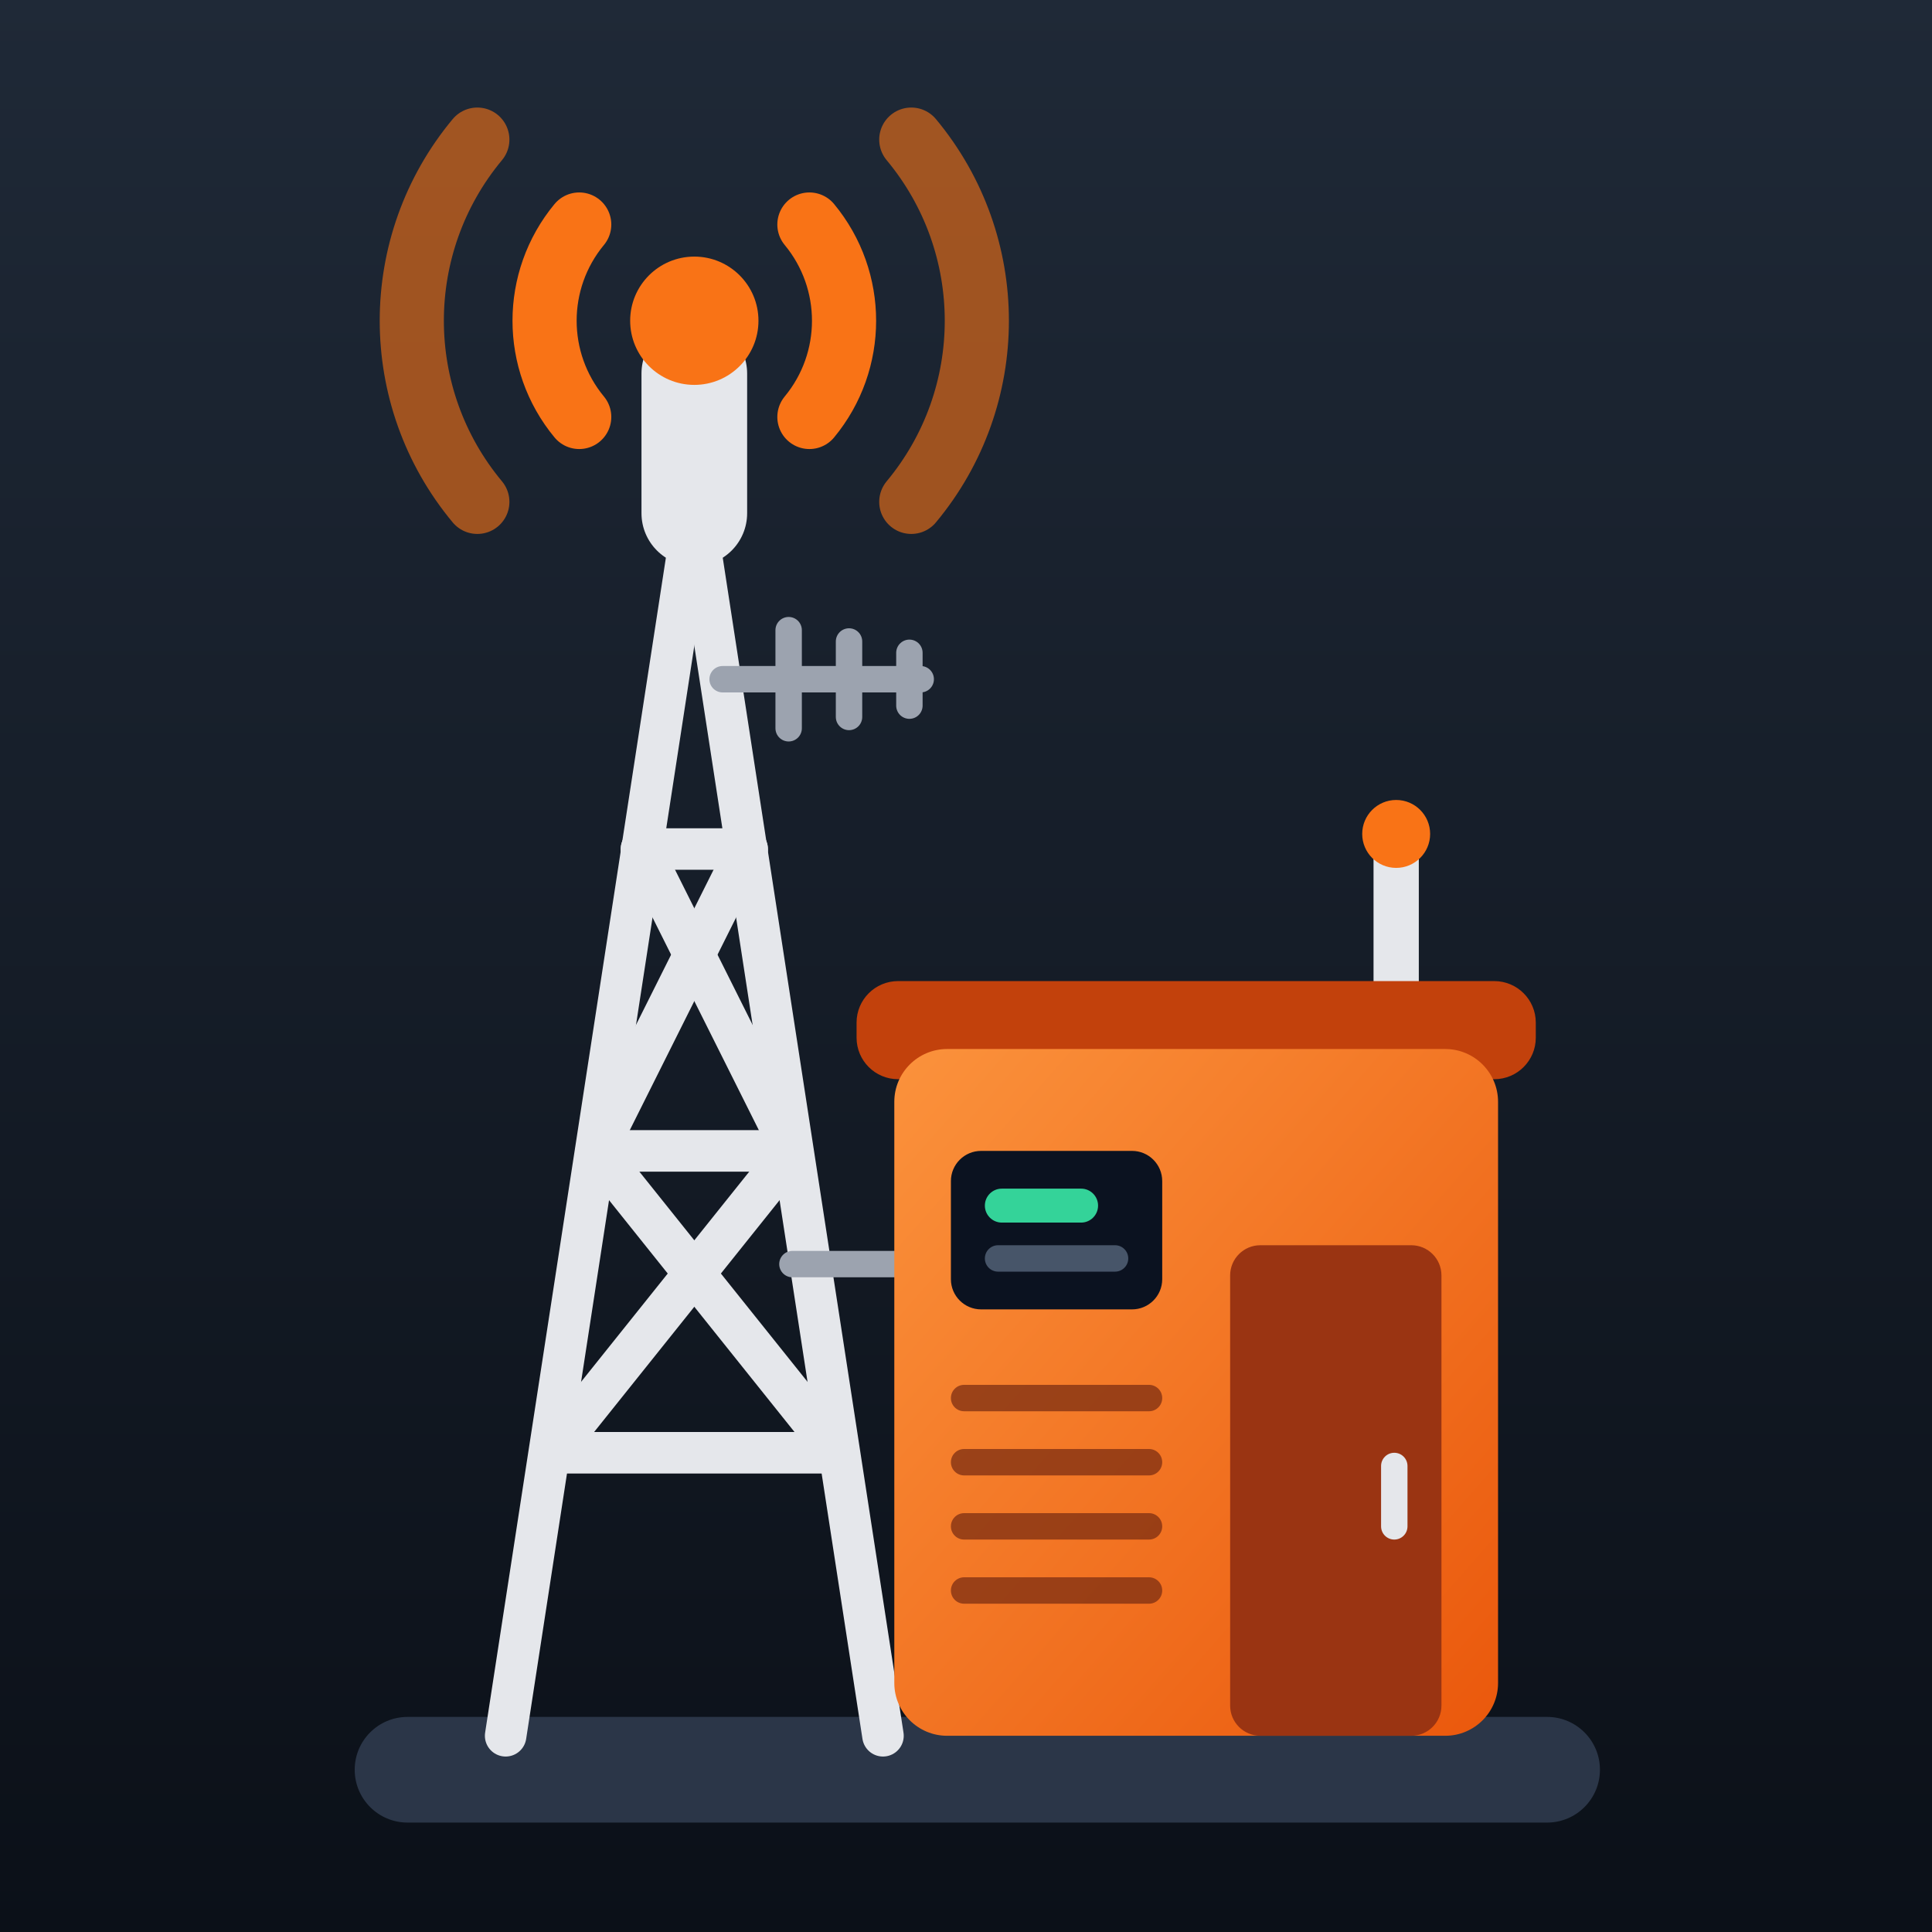
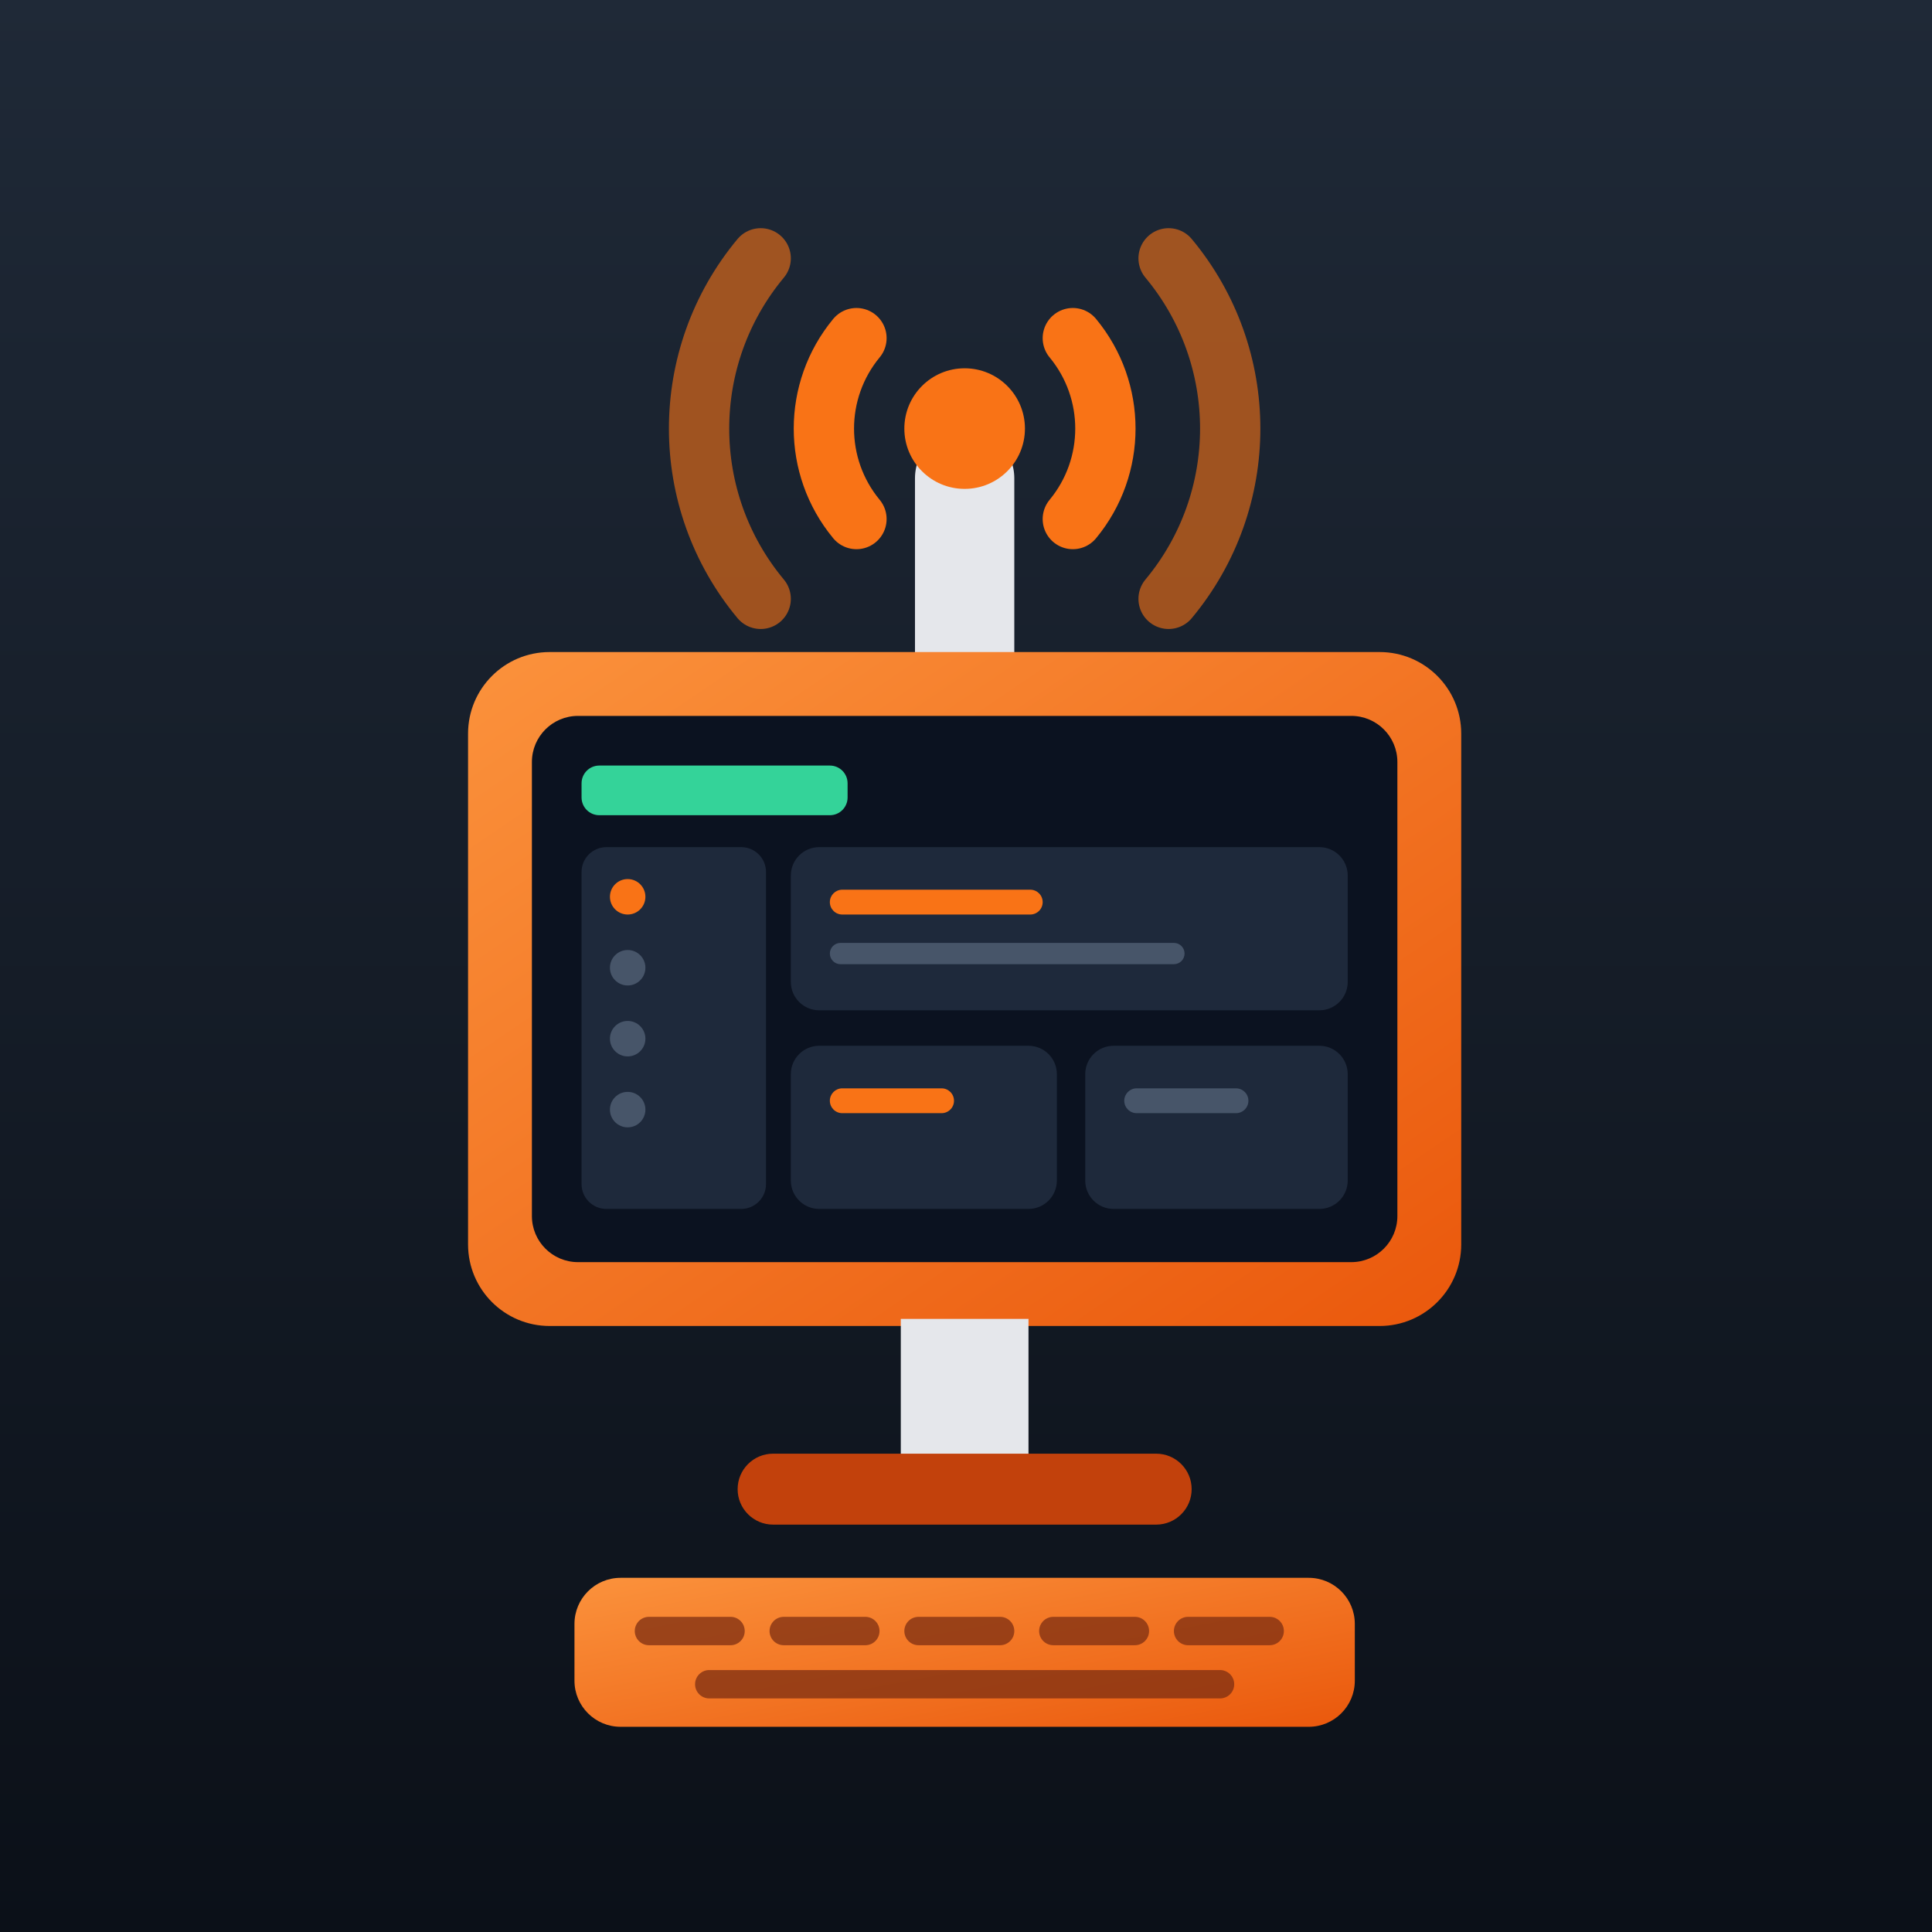
<svg xmlns="http://www.w3.org/2000/svg" width="1024" height="1024" viewBox="0 0 1024 1024">
  <defs>
    <linearGradient id="bg" x1="0" y1="0" x2="0" y2="1">
      <stop offset="0" stop-color="#1f2937" />
      <stop offset="1" stop-color="#0b1018" />
    </linearGradient>
    <linearGradient id="body" x1="0" y1="0" x2="1" y2="1">
      <stop offset="0" stop-color="#fb923c" />
      <stop offset="1" stop-color="#ea580c" />
    </linearGradient>
  </defs>
  <rect width="1024" height="1024" fill="url(#bg)" />
-   <g transform="translate(-12 30)">
+   <g transform="translate(30 26) scale(.94)">
    <g fill="none" stroke="#f97316" stroke-linecap="round">
-       <path d="M441 89 A80 80 0 0 1 441 191" stroke-width="34" />
-       <path d="M495 44 A150 150 0 0 1 495 236" stroke-width="34" opacity=".6" />
-       <path d="M319 89 A80 80 0 0 0 319 191" stroke-width="34" />
-       <path d="M265 44 A150 150 0 0 0 265 236" stroke-width="34" opacity=".6" />
+       <path d="M573 163 A80 80 0 0 1 573 265" stroke-width="34" />
+       <path d="M627 118 A150 150 0 0 1 627 310" stroke-width="34" opacity=".6" />
+       <path d="M451 163 A80 80 0 0 0 451 265" stroke-width="34" />
+       <path d="M397 118 A150 150 0 0 0 397 310" stroke-width="34" opacity=".6" />
    </g>
-     <rect x="200" y="880" width="660" height="56" rx="28" fill="#2b3648" />
-     <g fill="none" stroke="#e5e7eb" stroke-width="22" stroke-linecap="round" stroke-linejoin="round">
-       <path d="M380 240 L280 890" />
-       <path d="M380 240 L480 890" />
-       <path d="M352 420 H408" />
-       <path d="M328 580 H432" />
-       <path d="M304 740 H456" />
-       <path d="M352 420 L432 580" />
-       <path d="M408 420 L328 580" />
-       <path d="M328 580 L456 740" />
-       <path d="M432 580 L304 740" />
+     <rect x="484" y="214" width="56" height="170" rx="28" fill="#e5e7eb" />
+     <circle cx="512" cy="214" r="34" fill="#f97316" />
+     <rect x="232" y="340" width="560" height="380" rx="46" fill="url(#body)" />
+     <rect x="268" y="376" width="488" height="308" rx="26" fill="#0b1220" />
+     <rect x="296" y="404" width="150" height="28" rx="10" fill="#34d399" />
+     <rect x="296" y="450" width="104" height="204" rx="14" fill="#1e293b" />
+     <circle cx="322" cy="478" r="10" fill="#f97316" />
+     <circle cx="322" cy="518" r="10" fill="#475569" />
+     <circle cx="322" cy="558" r="10" fill="#475569" />
+     <circle cx="322" cy="598" r="10" fill="#475569" />
+     <rect x="414" y="450" width="314" height="92" rx="16" fill="#1e293b" />
+     <rect x="436" y="474" width="120" height="14" rx="7" fill="#f97316" />
+     <rect x="436" y="504" width="200" height="12" rx="6" fill="#475569" />
+     <rect x="414" y="562" width="150" height="92" rx="16" fill="#1e293b" />
+     <rect x="580" y="562" width="148" height="92" rx="16" fill="#1e293b" />
+     <rect x="436" y="586" width="70" height="14" rx="7" fill="#f97316" />
+     <rect x="602" y="586" width="70" height="14" rx="7" fill="#475569" />
+     <rect x="476" y="716" width="72" height="84" fill="#e5e7eb" />
+     <rect x="384" y="792" width="256" height="40" rx="20" fill="#c2410c" />
+     <rect x="292" y="862" width="440" height="84" rx="26" fill="url(#body)" />
+     <g fill="#7c2d12" opacity=".75">
+       <rect x="326" y="884" width="62" height="16" rx="8" />
+       <rect x="402" y="884" width="62" height="16" rx="8" />
+       <rect x="478" y="884" width="62" height="16" rx="8" />
+       <rect x="554" y="884" width="62" height="16" rx="8" />
+       <rect x="630" y="884" width="62" height="16" rx="8" />
+       <rect x="360" y="914" width="304" height="16" rx="8" />
    </g>
-     <rect x="352" y="140" width="56" height="130" rx="28" fill="#e5e7eb" />
-     <circle cx="380" cy="140" r="34" fill="#f97316" />
-     <g stroke="#9ca3af" stroke-linecap="round" fill="none" stroke-width="14">
-       <path d="M395 330 H500" />
-       <path d="M430 304 V356" />
-       <path d="M462 310 V350" />
-       <path d="M494 316 V344" />
-     </g>
-     <path d="M432 640 H500" stroke="#9ca3af" stroke-width="14" stroke-linecap="round" />
-     <rect x="740" y="410" width="24" height="100" rx="12" fill="#e5e7eb" />
-     <circle cx="752" cy="412" r="18" fill="#f97316" />
-     <rect x="466" y="490" width="360" height="52" rx="22" fill="#c2410c" />
-     <rect x="486" y="526" width="320" height="364" rx="28" fill="url(#body)" />
-     <rect x="516" y="580" width="112" height="84" rx="16" fill="#0b1220" />
-     <rect x="534" y="600" width="60" height="18" rx="9" fill="#34d399" />
-     <rect x="534" y="630" width="76" height="14" rx="7" fill="#475569" />
-     <g fill="#7c2d12" opacity=".75">
-       <rect x="516" y="704" width="112" height="14" rx="7" />
-       <rect x="516" y="738" width="112" height="14" rx="7" />
-       <rect x="516" y="772" width="112" height="14" rx="7" />
-       <rect x="516" y="806" width="112" height="14" rx="7" />
-     </g>
-     <rect x="664" y="630" width="112" height="260" rx="16" fill="#9a3412" />
-     <rect x="744" y="740" width="14" height="46" rx="7" fill="#e5e7eb" />
  </g>
</svg>
